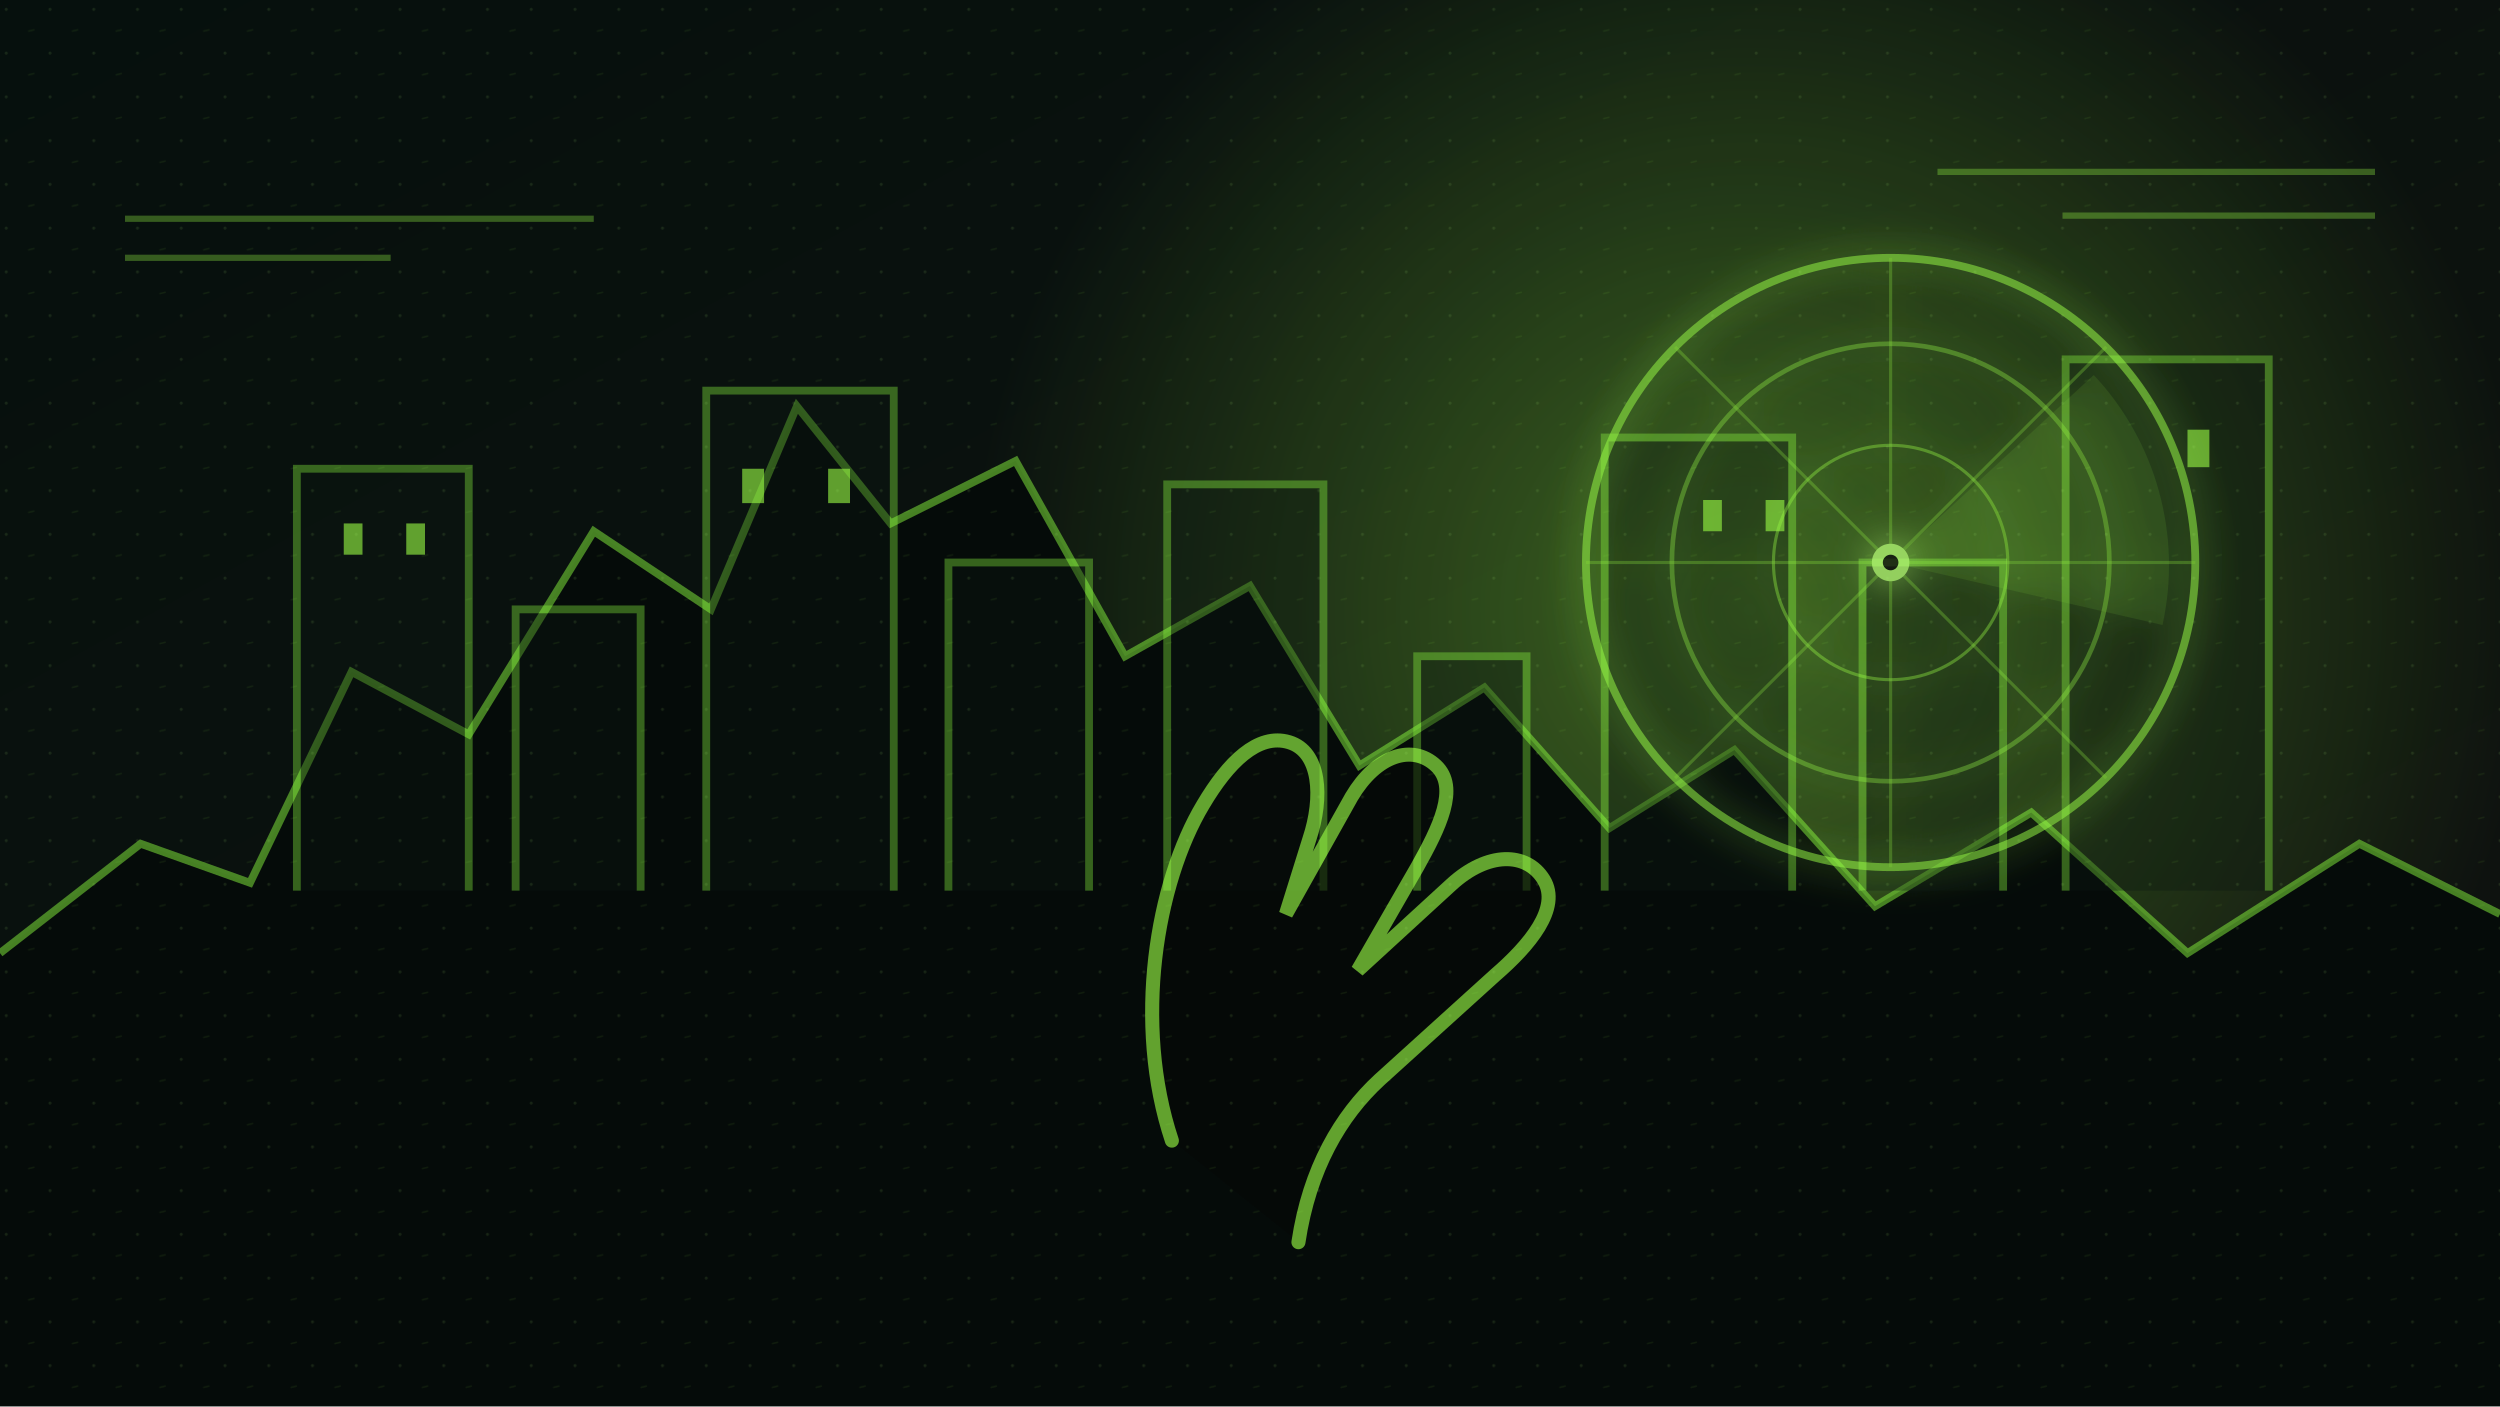
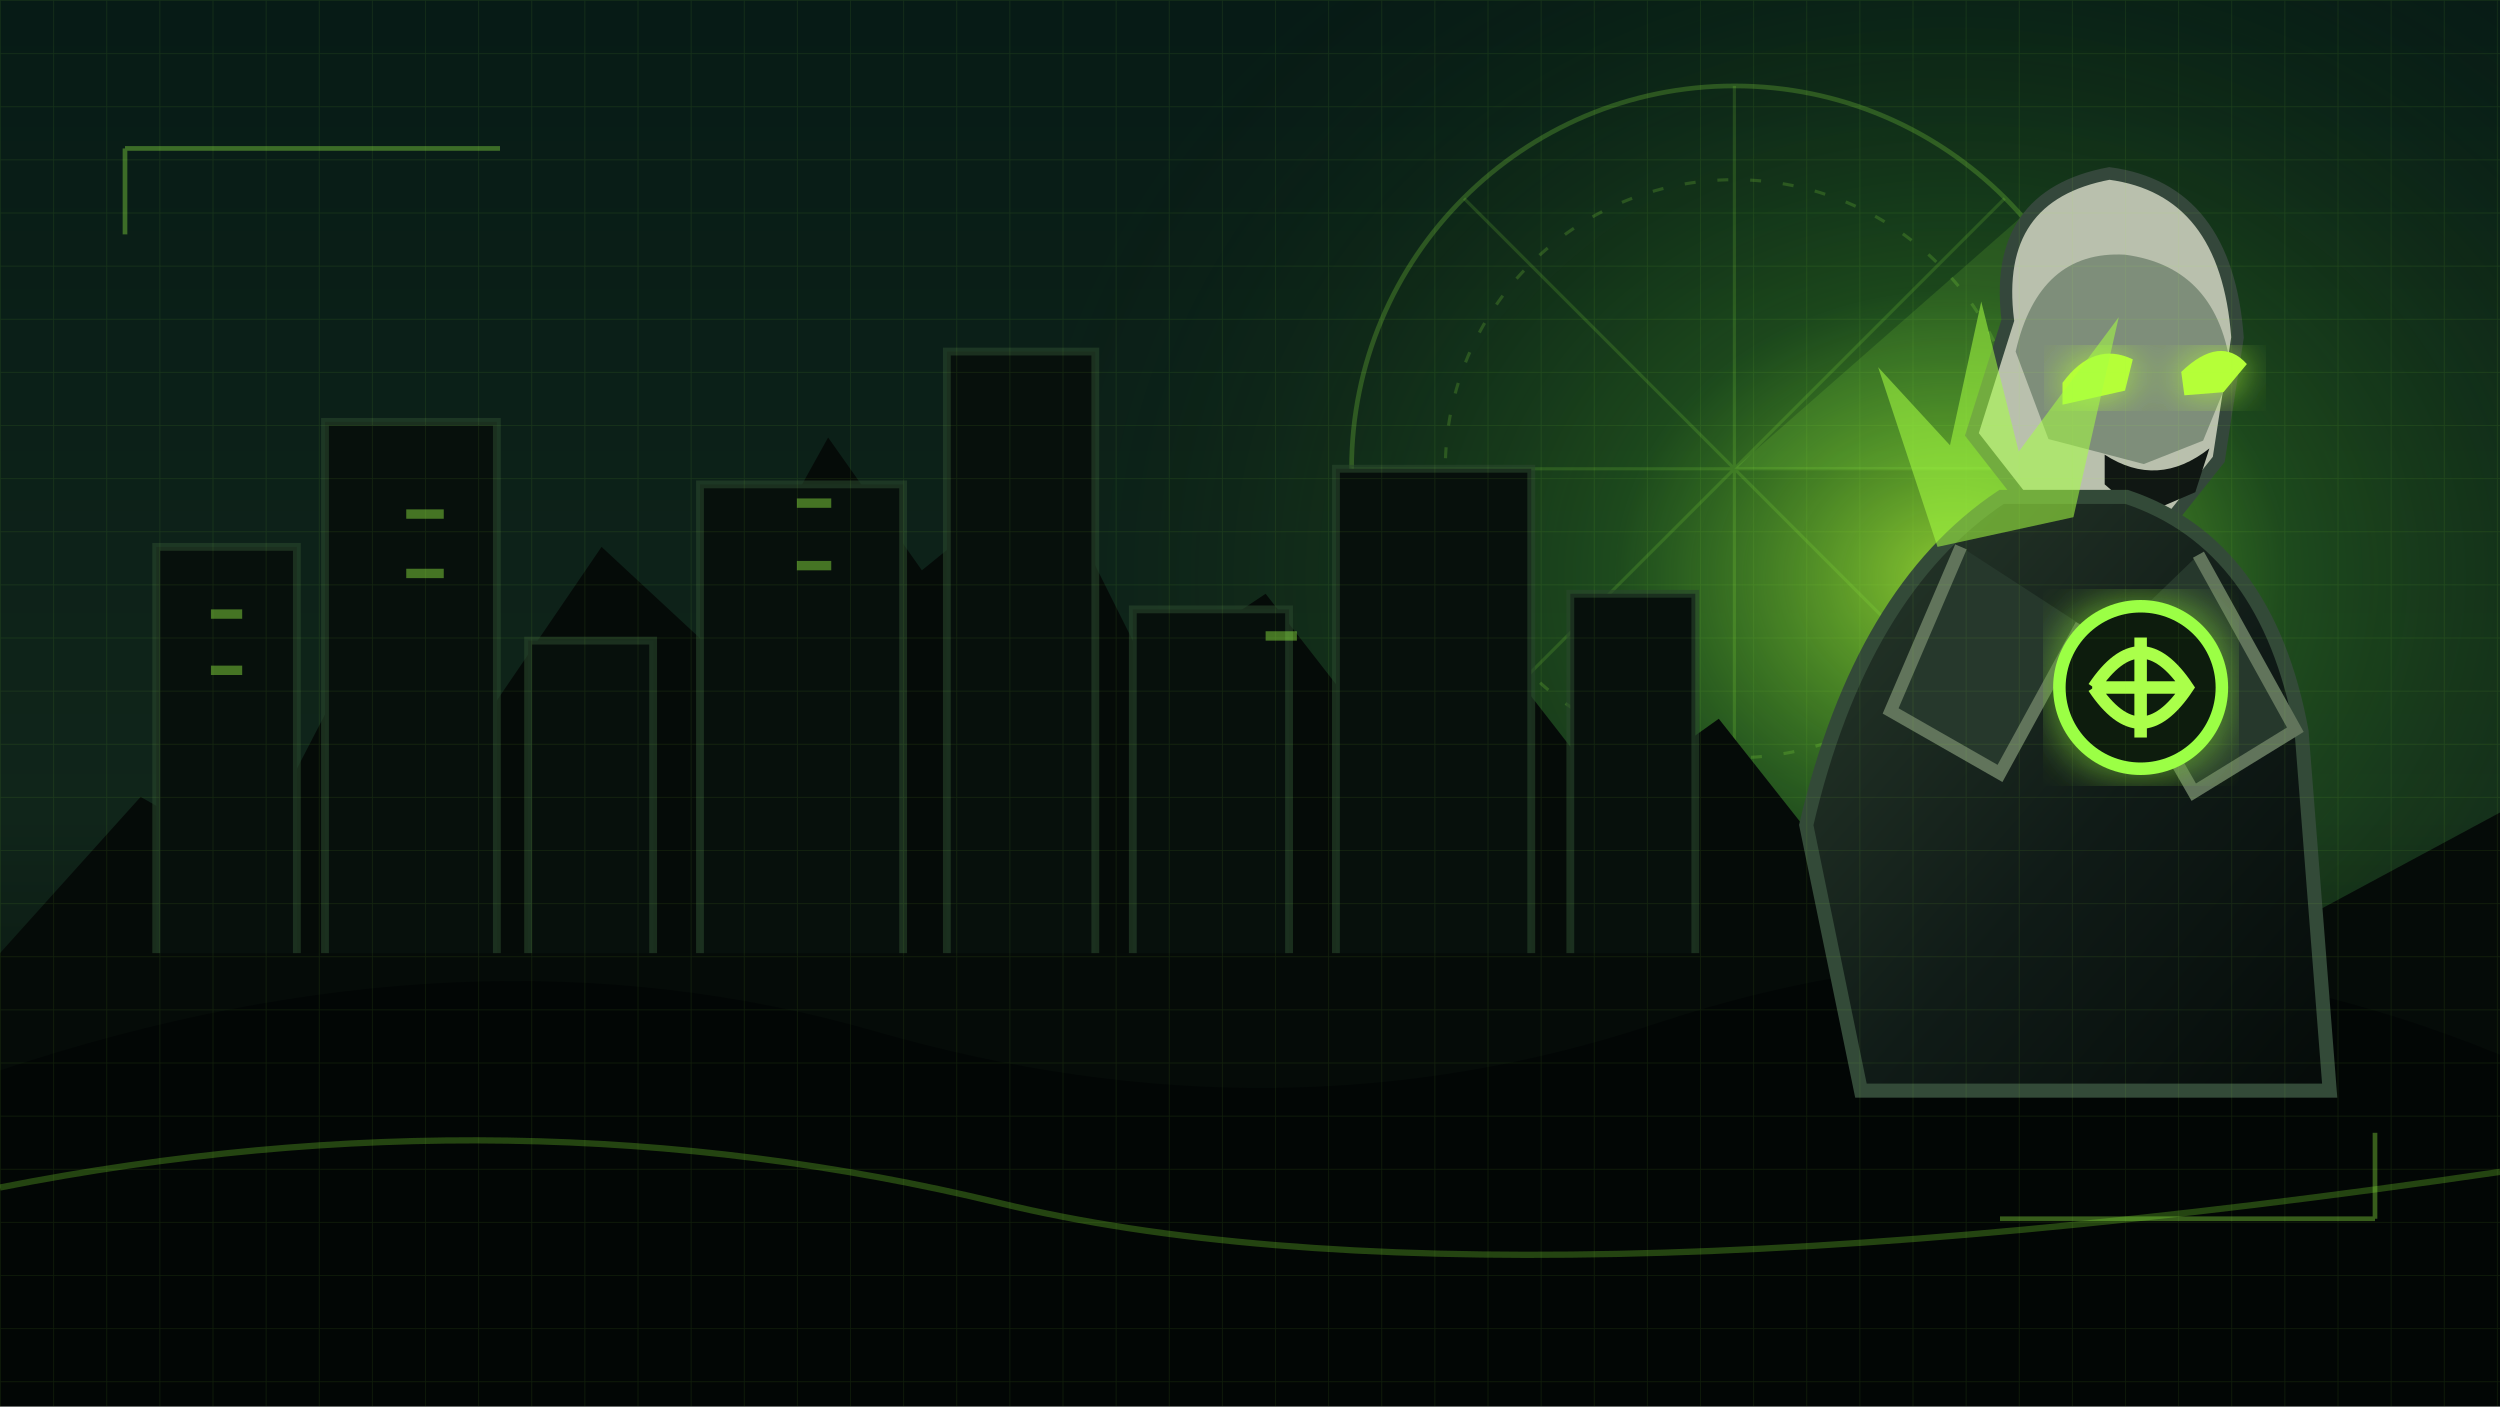
<svg xmlns="http://www.w3.org/2000/svg" viewBox="0 0 1600 900">
  <defs>
-     <linearGradient id="bg" x2="1" y2="1">
-       <stop stop-color="#06100d" />
-       <stop offset="1" stop-color="#10130f" />
+     <linearGradient id="sky" x2="0" y2="1">
+       <stop stop-color="#071b16" />
+       <stop offset=".58" stop-color="#10251a" />
+       <stop offset="1" stop-color="#030807" />
    </linearGradient>
-     <radialGradient id="green">
-       <stop stop-color="#9bff45" stop-opacity=".65" />
-       <stop offset="1" stop-color="#9bff45" stop-opacity="0" />
+     <radialGradient id="toxic">
+       <stop stop-color="#b5ff38" stop-opacity=".75" />
+       <stop offset=".35" stop-color="#58d72b" stop-opacity=".22" />
+       <stop offset="1" stop-color="#0a180e" stop-opacity="0" />
    </radialGradient>
-     <filter id="g">
-       <feGaussianBlur stdDeviation="12" result="b" />
+     <linearGradient id="coat" x2="1" y2="1">
+       <stop stop-color="#293b2c" />
+       <stop offset=".55" stop-color="#101b17" />
+       <stop offset="1" stop-color="#050b09" />
+     </linearGradient>
+     <filter id="glow">
+       <feGaussianBlur stdDeviation="14" result="b" />
      <feMerge>
        <feMergeNode in="b" />
        <feMergeNode in="SourceGraphic" />
      </feMerge>
    </filter>
-     <pattern id="grit" width="28" height="28" patternUnits="userSpaceOnUse">
-       <circle cx="4" cy="6" r="1" fill="#b4ff7c" opacity=".22" />
-       <path d="M18 20l4-1" stroke="#9bff45" opacity=".16" />
+     <filter id="soft">
+       <feGaussianBlur stdDeviation="30" />
+     </filter>
+     <pattern id="scan" width="34" height="34" patternUnits="userSpaceOnUse">
+       <path d="M0 0H34M0 0V34" stroke="#9cff42" stroke-opacity=".09" stroke-width="1" />
    </pattern>
  </defs>
-   <rect width="1600" height="900" fill="url(#bg)" />
-   <circle cx="1120" cy="390" r="500" fill="url(#green)" opacity=".55" />
-   <path d="M0 610 90 540 160 565 225 430 300 470 380 340 455 390 510 260 570 335 650 295 720 420 800 375 870 490 950 440 1030 530 1110 480 1200 580 1300 520 1400 610 1510 540 1600 585V900H0Z" fill="#050b09" />
-   <path d="M0 610 90 540 160 565 225 430 300 470 380 340 455 390 510 260 570 335 650 295 720 420 800 375 870 490 950 440 1030 530 1110 480 1200 580 1300 520 1400 610 1510 540 1600 585" fill="none" stroke="#8cff3f" stroke-width="5" opacity=".48" />
-   <g stroke="#8cff3f" opacity=".36" fill="#0a1710">
-     <path d="M190 570V300h110v270m30 0V390h80v180m42 0V250h120v320m35 0V360h90v210m50 0V310h100v260m60 0V420h70v150m50 0V280h120v290m45 0V360h90v210m40 0V230h130v340" stroke-width="5" />
+   <rect width="1600" height="900" fill="url(#sky)" />
+   <ellipse cx="1250" cy="370" rx="620" ry="520" fill="url(#toxic)" />
+   <circle cx="1110" cy="300" r="245" fill="none" stroke="#9bff45" stroke-opacity=".22" stroke-width="3" />
+   <circle cx="1110" cy="300" r="185" fill="none" stroke="#9bff45" stroke-opacity=".18" stroke-width="2" stroke-dasharray="7 14" />
+   <path d="M1110 55V545M865 300H1355M937 127l346 346m0-346L937 473" stroke="#9bff45" stroke-opacity=".15" stroke-width="2" />
+   <path d="M1110 300 1298 135A245 245 0 0 1 1354 300Z" fill="#9bff45" opacity=".13" />
+   <path d="M0 610 90 510 160 550 235 405 310 460 385 350 455 415 530 280 590 365 670 300 735 430 810 380 880 470 960 420 1030 510 1100 460 1175 555 1250 480 1320 565 1390 500 1470 590 1600 520V900H0Z" fill="#050b08" />
+   <g fill="#07100c" stroke="#29462c" stroke-opacity=".6" stroke-width="5">
+     <path d="M100 610V350h90v260m18 0V270h110v340m20 0V410h80v200m30 0V310h130v300m28 0V225h95v385m24 0V390h100v220m30 0V300h125v310m25 0V380h80v230" />
  </g>
-   <g fill="#9bff45" opacity=".6">
-     <rect x="220" y="335" width="12" height="20" />
-     <rect x="260" y="335" width="12" height="20" />
-     <rect x="475" y="300" width="14" height="22" />
-     <rect x="530" y="300" width="14" height="22" />
-     <rect x="1090" y="320" width="12" height="20" />
-     <rect x="1130" y="320" width="12" height="20" />
-     <rect x="1400" y="275" width="14" height="24" />
+   <g fill="#9bff45" opacity=".42">
+     <path d="M135 390h20v6h-20zm0 36h20v6h-20zm125-100h24v6h-24zm0 38h24v6h-24zm250-45h22v6h-22zm0 40h22v6h-22zm300 45h20v6h-20z" />
  </g>
-   <g transform="translate(1210 360)" filter="url(#g)" opacity=".75">
-     <circle r="195" stroke="#9bff45" stroke-width="5" fill="none" opacity=".7" />
-     <circle r="140" stroke="#9bff45" stroke-width="3" fill="none" opacity=".45" />
-     <circle r="75" stroke="#9bff45" stroke-width="2" fill="none" opacity=".5" />
-     <path d="M0-195V195M-195 0H195M-138-138 138 138M138-138-138 138" stroke="#9bff45" stroke-width="2" opacity=".35" />
-     <path d="M0 0 130-120A178 178 0 0 1 174 40Z" fill="#9bff45" opacity=".13" />
-     <circle r="12" fill="#b7ff76" />
-     <circle r="5" fill="#07110c" />
+   <path d="M0 685q300-100 560-25t500-5q270-90 540 20v225H0Z" fill="#020605" />
+   <path d="M0 760q330-65 640 10t960-20" fill="none" stroke="#8dff35" stroke-opacity=".25" stroke-width="4" />
+   <g transform="translate(1190 140)">
+     <path d="M95 65q-10-80 65-94 75 10 82 105l-12 78-35 44-80-5-43-55z" fill="#b9c0ad" stroke="#34473b" stroke-width="8" />
+     <path d="M100 85q15-65 70-62 60 8 68 75l-18 44-38 15-61-16z" fill="#7e8e7a" />
+     <path d="M130 105q20-27 45-15l-5 20-40 9zm76-7q25-24 42-5l-15 18-25 2z" fill="#b5ff38" filter="url(#glow)" />
+     <path d="M157 151q34 22 67-4l-9 28-35 15-23-20z" fill="#101713" />
+     <path d="M91 178q-90 60-125 210l35 170h300l-18-230q-22-120-112-150z" fill="url(#coat)" stroke="#334a38" stroke-width="9" />
+     <path d="M65 210l-45 105 70 40 52-95m75-45 62 112-65 40-55-96" fill="#26382c" stroke="#61745b" stroke-width="8" />
+     <circle cx="180" cy="300" r="52" fill="#0b1a10" stroke="#9bff45" stroke-width="8" filter="url(#glow)" />
+     <path d="M150 300q30-45 60 0-30 45-60 0m30-32v64m-31-32h62" fill="none" stroke="#aaff4a" stroke-width="8" />
+     <path d="M50 210 12 95l46 50 20-92 24 96 64-86-29 128" fill="#a6ff42" opacity=".55" />
  </g>
-   <g transform="translate(850 620)" fill="#050807" stroke="#9bff45" stroke-width="9" opacity=".62">
-     <path d="M-100 110c-25-75-10-165 20-215 16-27 35-46 55-40 20 6 22 35 13 62l-15 48 42-75c16-27 39-34 54-20 15 14 2 40-12 65l-38 66 60-55c23-21 48-21 59-3 11 18-9 42-31 61l-74 67c-25 23-45 57-52 104" stroke-linecap="round" />
-   </g>
-   <path d="M80 140h300M80 165h170M1240 110h280M1320 138h200" stroke="#9bff45" stroke-width="4" opacity=".32" />
-   <rect width="1600" height="900" fill="url(#grit)" opacity=".45" />
+   <rect width="1600" height="900" fill="url(#scan)" />
+   <path d="M80 95h240M80 95v55M1520 780h-240m240 0v-55" stroke="#9bff45" stroke-width="3" opacity=".35" />
</svg>
